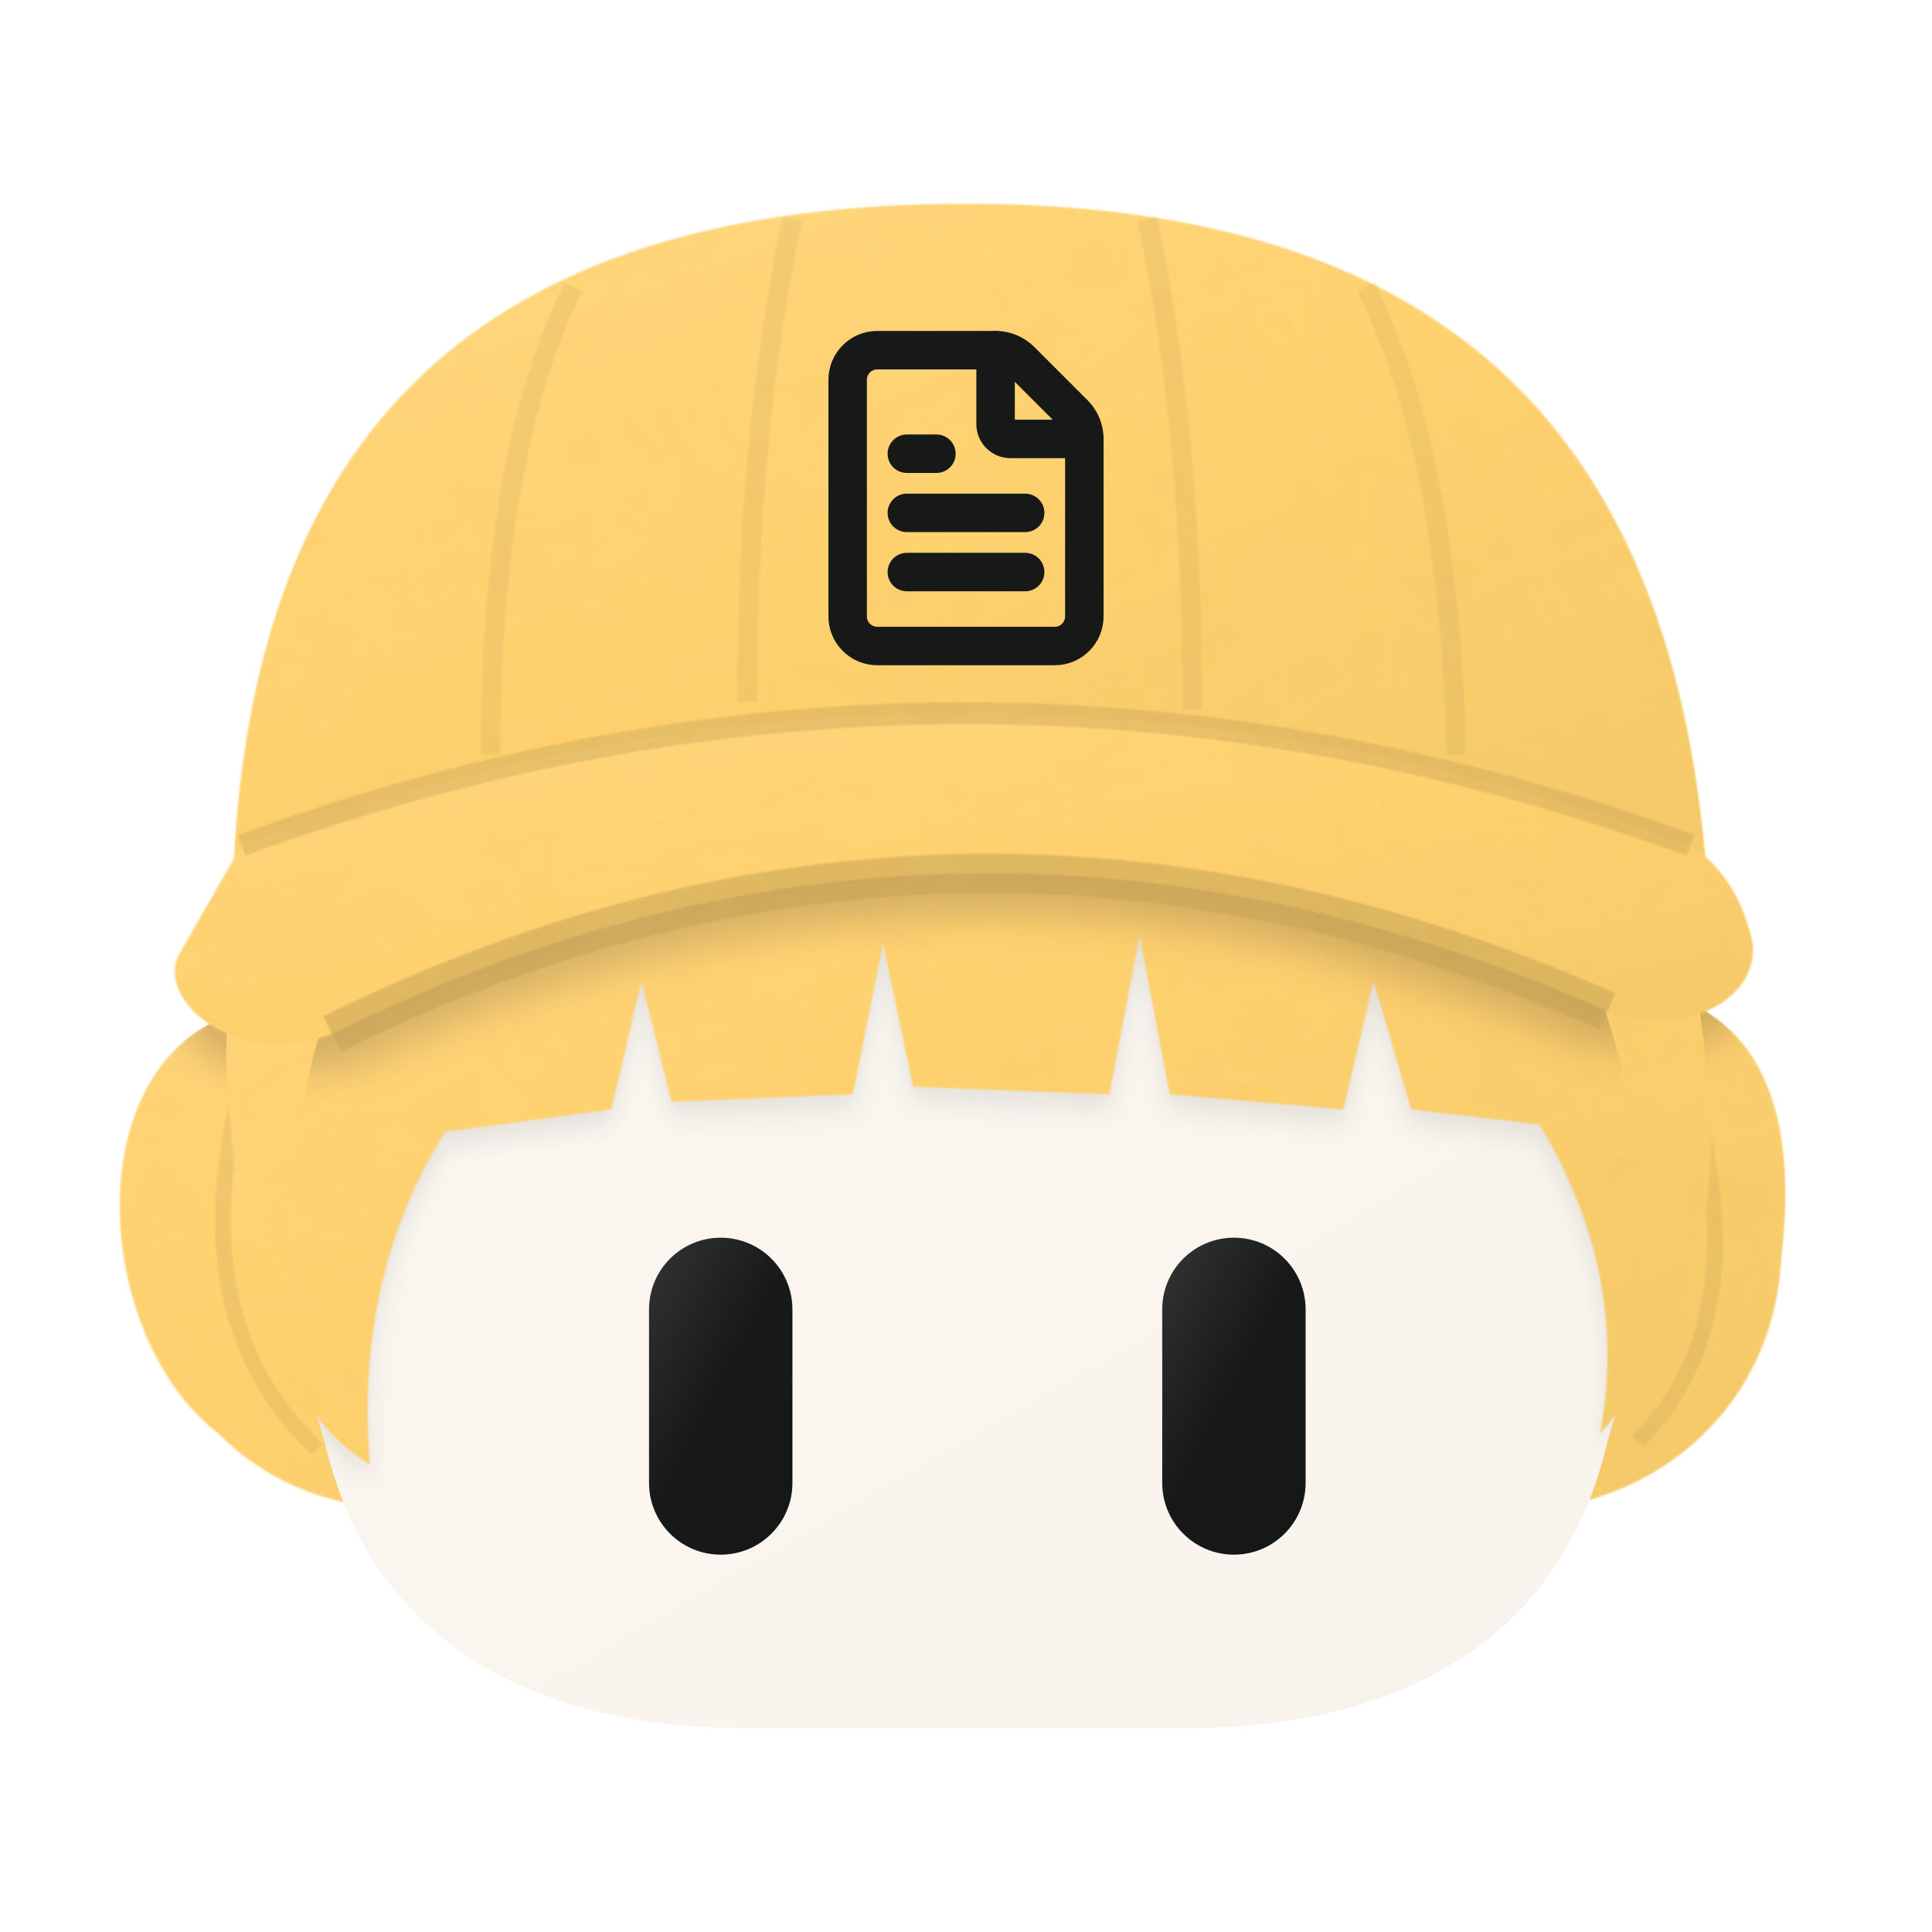
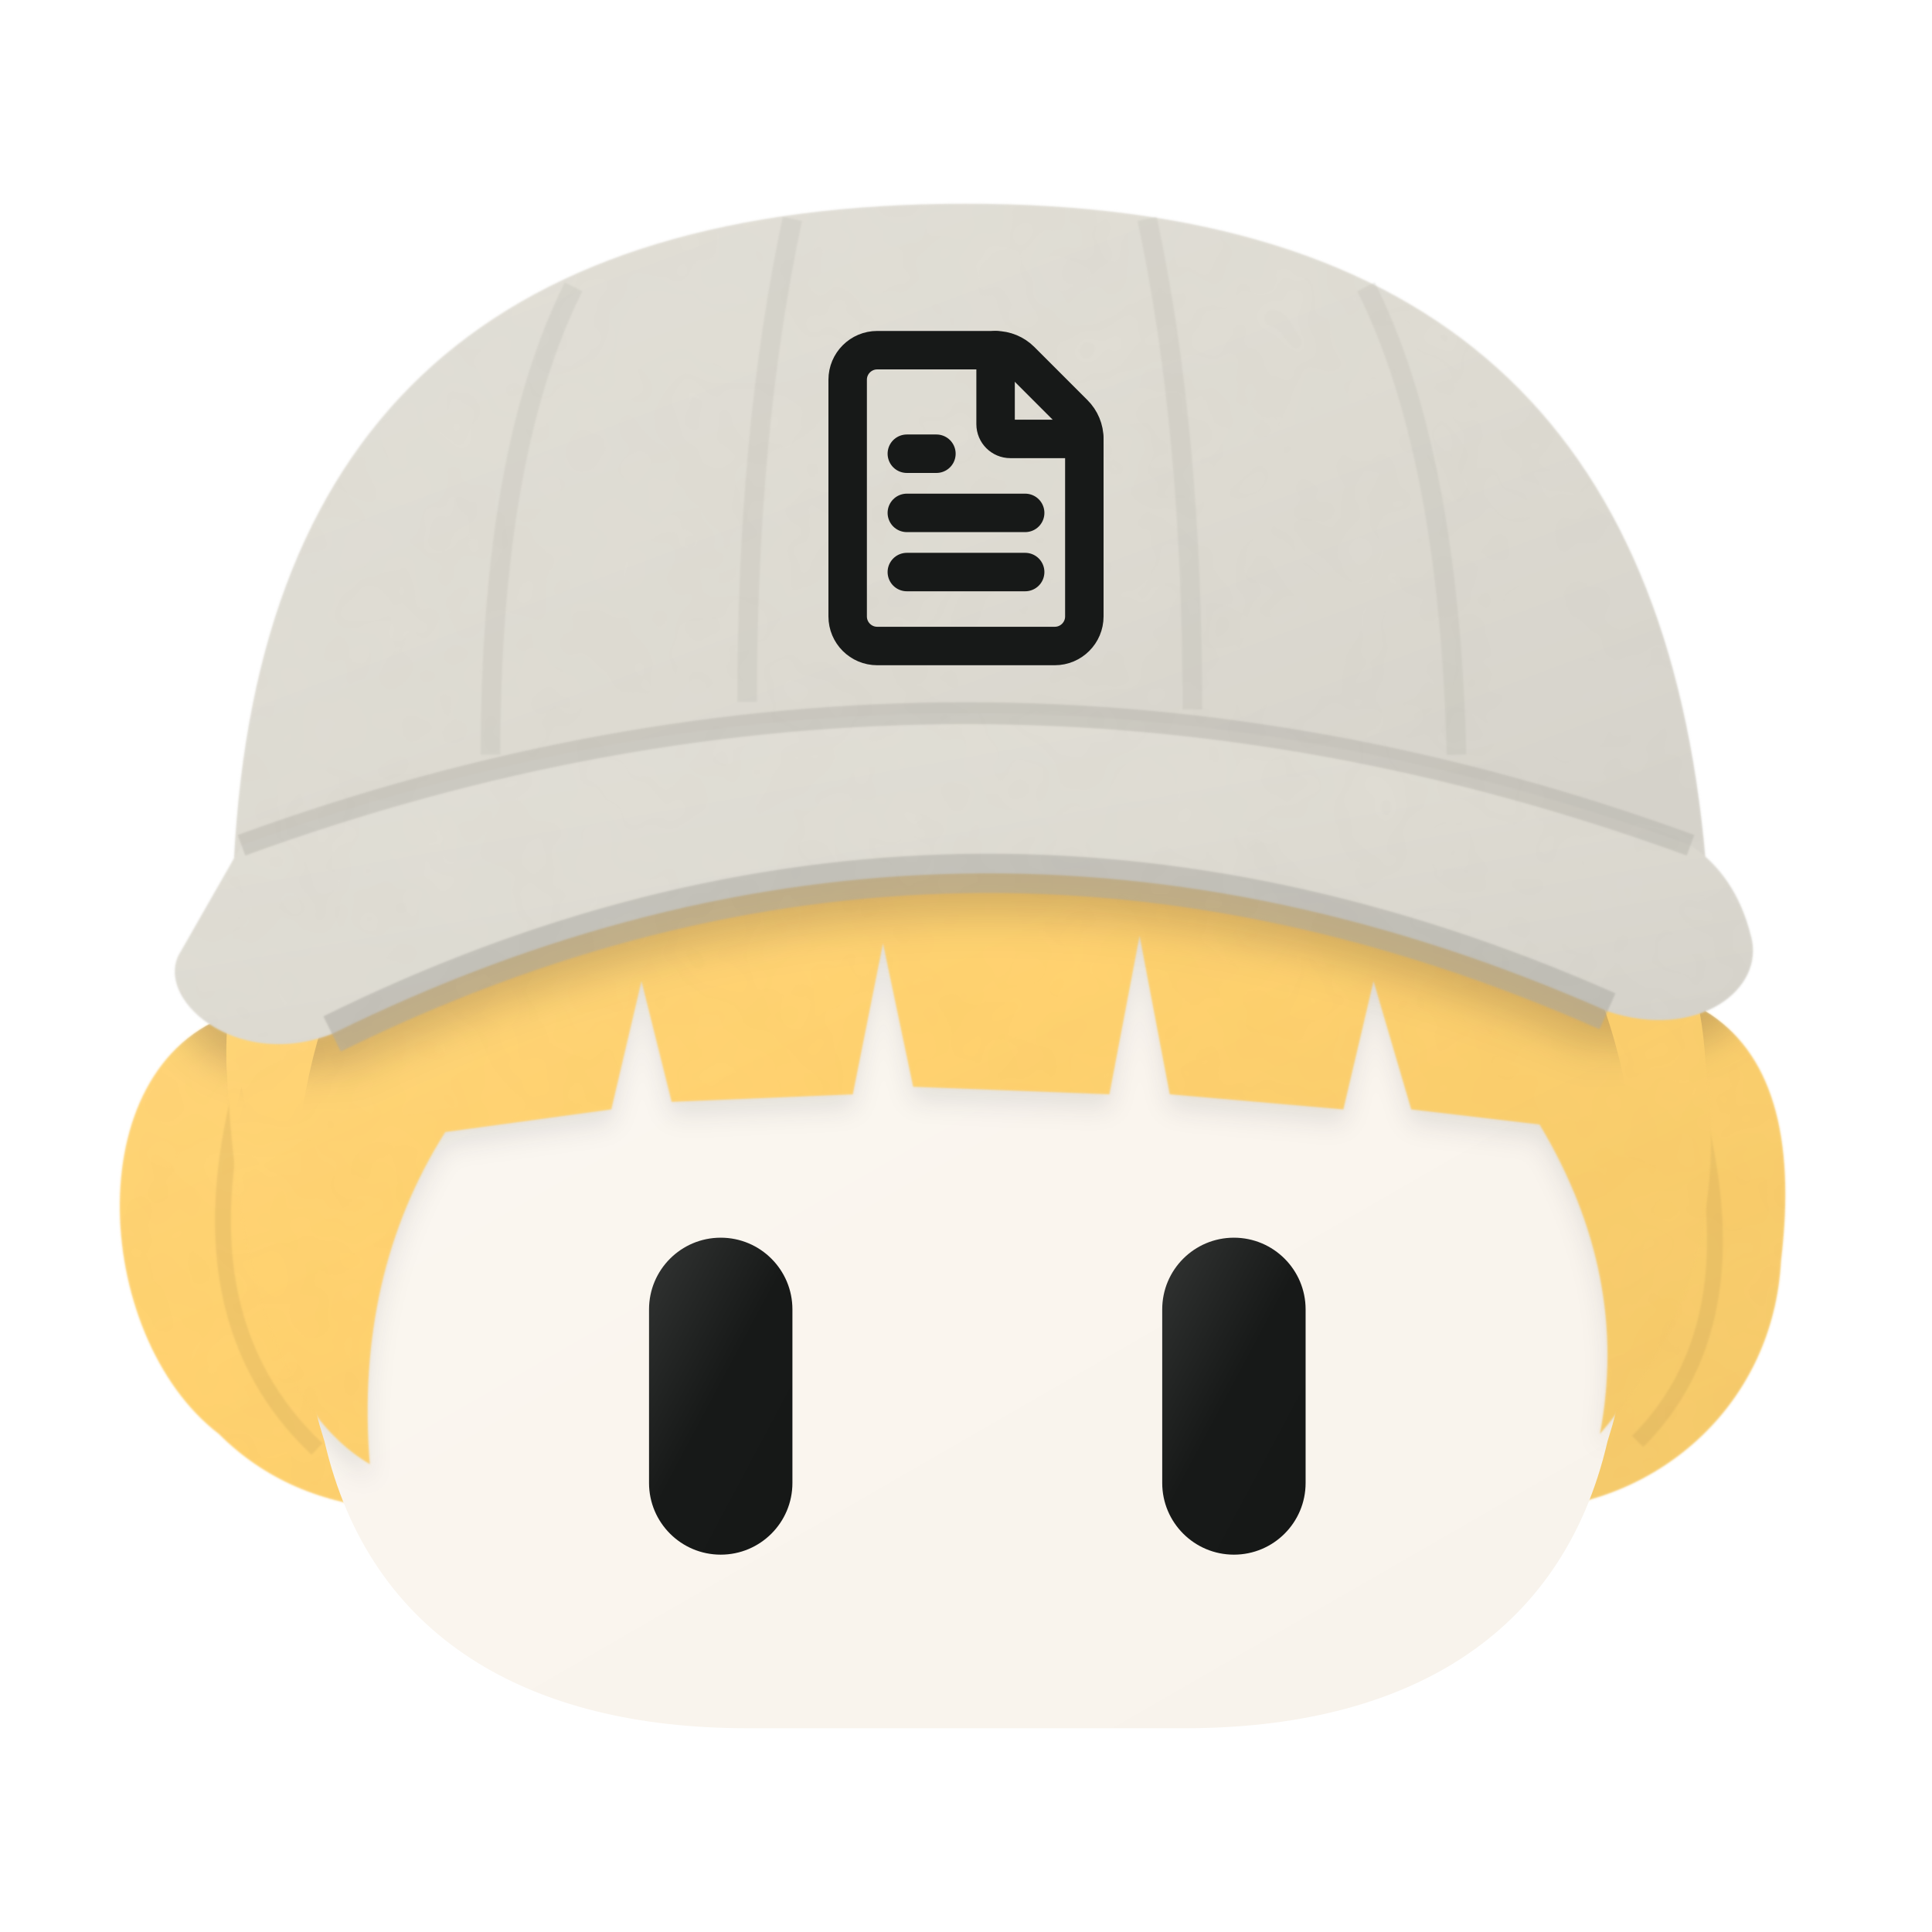
<svg xmlns="http://www.w3.org/2000/svg" viewBox="0 0 256 256" width="256" height="256" role="img">
  <defs>
    <clipPath id="avatar-contact-receiver-fringe-hair-crop-face-round" clipPathUnits="userSpaceOnUse">
      <path d="M48 124C38 140 36 169 43 191C49 217 70 229 99 229H157C186 229 207 217 213 191C220 169 218 140 208 124C185 105 71 105 48 124Z" fill="#000000" />
    </clipPath>
    <filter id="avatar-contact-shadow-fringe-hair-crop-face-round" filterUnits="userSpaceOnUse" x="0" y="0" width="256" height="256" color-interpolation-filters="sRGB">
      <feGaussianBlur in="SourceAlpha" stdDeviation="1.6" />
      <feOffset dy="2" result="contact-alpha" />
      <feFlood flood-color="#201a28" flood-opacity="0.09" />
      <feComposite in2="contact-alpha" operator="in" />
    </filter>
    <clipPath id="avatar-contact-receiver-hat-hat-cap-hair-crop-hair-crop-back-face-round" clipPathUnits="userSpaceOnUse">
      <path d="M48 124C38 140 36 169 43 191C49 217 70 229 99 229H157C186 229 207 217 213 191C220 169 218 140 208 124C185 105 71 105 48 124Z" fill="#000000" />
      <path d="M30 141C29 103 68 83 127 83C184 83 224 102 226 141Q230 169 212 190Q216 169 204 149L187 147L182 130L178 147L155 145L151 124L147 145L121 144L117 125L113 145L89 146L85 130L81 147L59 150Q47 169 49 194Q32 184 30 141Z" fill="#000000" />
      <path d="M32 134C10 140 12 177 29 190Q38 199 52 200H203C220 199 235 186 236 167Q239 142 226 134C216 92 181 84 128 84C75 84 39 94 32 134Z" fill="#000000" />
      <path d="M32 144Q24 175 42 192M224 144Q233 175 217 191" fill="none" stroke="#000000" stroke-width="2.1" stroke-opacity="0.25" />
    </clipPath>
    <filter id="avatar-contact-shadow-hat-hat-cap-hair-crop-hair-crop-back-face-round" filterUnits="userSpaceOnUse" x="0" y="0" width="256" height="256" color-interpolation-filters="sRGB">
      <feGaussianBlur in="SourceAlpha" stdDeviation="2.4" />
      <feOffset dy="4" result="contact-alpha" />
      <feFlood flood-color="#201a28" flood-opacity="0.19" />
      <feComposite in2="contact-alpha" operator="in" />
    </filter>
    <filter id="avatar-soft-material-v1" x="-2%" y="-2%" width="104%" height="104%" color-interpolation-filters="sRGB">
      <feTurbulence type="fractalNoise" baseFrequency="0.08" numOctaves="3" seed="17" result="grain" />
      <feColorMatrix in="grain" type="matrix" values="0.213 0.715 0.072 0 0 0.213 0.715 0.072 0 0 0.213 0.715 0.072 0 0 0 0 0 0.03 0" result="faint-grain" />
      <feComposite in="faint-grain" in2="SourceGraphic" operator="in" result="clipped-grain" />
      <feBlend in="SourceGraphic" in2="clipped-grain" mode="soft-light" result="material" />
      <feGaussianBlur in="material" stdDeviation="0.16" />
    </filter>
    <linearGradient id="avatar-face-faf5ee" x1="0%" y1="0%" x2="85%" y2="100%">
      <stop offset="0%" stop-color="#fbf8f2" />
      <stop offset="52%" stop-color="#faf5ee" />
      <stop offset="100%" stop-color="#f8f3ec" />
    </linearGradient>
    <linearGradient id="avatar-hair-ffd16e" x1="0%" y1="0%" x2="85%" y2="100%">
      <stop offset="0%" stop-color="#ffd77f" />
      <stop offset="52%" stop-color="#ffd16e" />
      <stop offset="100%" stop-color="#f6ca6a" />
    </linearGradient>
-     <linearGradient id="avatar-hat-ffd16e" x1="0%" y1="0%" x2="85%" y2="100%">
-       <stop offset="0%" stop-color="#ffd77f" />
-       <stop offset="52%" stop-color="#ffd16e" />
-       <stop offset="100%" stop-color="#f6ca6a" />
+     <linearGradient id="avatar-hat-dedbd2" x1="0%" y1="0%" x2="85%" y2="100%">
+       <stop offset="0%" stop-color="#e2dfd7" />
+       <stop offset="52%" stop-color="#dedbd2" />
+       <stop offset="100%" stop-color="#d6d3cb" />
    </linearGradient>
    <linearGradient id="avatar-eyes-171918" x1="0%" y1="0%" x2="85%" y2="100%">
      <stop offset="0%" stop-color="#333534" />
      <stop offset="52%" stop-color="#171918" />
      <stop offset="100%" stop-color="#161817" />
    </linearGradient>
    <linearGradient id="avatar-badge-ffffff" x1="0%" y1="0%" x2="85%" y2="100%">
      <stop offset="0%" stop-color="#ffffff" />
      <stop offset="52%" stop-color="#ffffff" />
      <stop offset="100%" stop-color="#f6f6f6" />
    </linearGradient>
  </defs>
  <g color="#c7a356" filter="url(#avatar-soft-material-v1)">
    <path d="M32 134C10 140 12 177 29 190Q38 199 52 200H203C220 199 235 186 236 167Q239 142 226 134C216 92 181 84 128 84C75 84 39 94 32 134Z" fill="url(#avatar-hair-ffd16e)" />
    <path d="M32 144Q24 175 42 192M224 144Q233 175 217 191" fill="none" stroke="#c7a356" stroke-width="2.1" stroke-opacity="0.25" />
  </g>
  <g color="url(#avatar-face-faf5ee)">
    <path d="M48 124C38 140 36 169 43 191C49 217 70 229 99 229H157C186 229 207 217 213 191C220 169 218 140 208 124C185 105 71 105 48 124Z" fill="url(#avatar-face-faf5ee)" />
  </g>
  <g data-layer="contact-shadow-fringe-hair-crop-face-round" clip-path="url(#avatar-contact-receiver-fringe-hair-crop-face-round)">
    <g filter="url(#avatar-contact-shadow-fringe-hair-crop-face-round)">
      <g color="#000000">
        <path d="M30 141C29 103 68 83 127 83C184 83 224 102 226 141Q230 169 212 190Q216 169 204 149L187 147L182 130L178 147L155 145L151 124L147 145L121 144L117 125L113 145L89 146L85 130L81 147L59 150Q47 169 49 194Q32 184 30 141Z" fill="#000000" />
      </g>
    </g>
  </g>
  <g color="#c7a356" filter="url(#avatar-soft-material-v1)">
    <path d="M30 141C29 103 68 83 127 83C184 83 224 102 226 141Q230 169 212 190Q216 169 204 149L187 147L182 130L178 147L155 145L151 124L147 145L121 144L117 125L113 145L89 146L85 130L81 147L59 150Q47 169 49 194Q32 184 30 141Z" fill="url(#avatar-hair-ffd16e)" />
  </g>
  <g data-layer="contact-shadow-hat-hat-cap-hair-crop-hair-crop-back-face-round" clip-path="url(#avatar-contact-receiver-hat-hat-cap-hair-crop-hair-crop-back-face-round)">
    <g filter="url(#avatar-contact-shadow-hat-hat-cap-hair-crop-hair-crop-back-face-round)">
      <g color="#000000">
        <path d="M31 114C34 55 66 27 128 27C190 27 221 56 226 114Q128 86 31 114Z" fill="#000000" />
        <path d="M76 38Q65 60 65 100M105 29Q99 57 99 93M152 29Q158 57 158 94M181 38Q192 60 193 100" fill="none" stroke="#000000" stroke-width="2.6" stroke-opacity="0.21" />
        <path d="M32 112Q128 77 224 112Q230 116 232 124C234 131 225 138 213 134Q127 96 44 137C31 142 20 132 24 126Z" fill="#000000" />
        <path d="M44 137Q127 96 213 134" fill="none" stroke="#000000" stroke-width="5.2" stroke-opacity="0.55" />
        <path d="M32 112Q128 77 224 112" fill="none" stroke="#000000" stroke-width="2.9" stroke-opacity="0.4" />
      </g>
    </g>
  </g>
-   <g color="#c7a356" filter="url(#avatar-soft-material-v1)">
-     <path d="M31 114C34 55 66 27 128 27C190 27 221 56 226 114Q128 86 31 114Z" fill="url(#avatar-hat-ffd16e)" />
-     <path d="M76 38Q65 60 65 100M105 29Q99 57 99 93M152 29Q158 57 158 94M181 38Q192 60 193 100" fill="none" stroke="#c7a356" stroke-width="2.6" stroke-opacity="0.21" />
-     <path d="M32 112Q128 77 224 112Q230 116 232 124C234 131 225 138 213 134Q127 96 44 137C31 142 20 132 24 126Z" fill="url(#avatar-hat-ffd16e)" />
-     <path d="M44 137Q127 96 213 134" fill="none" stroke="#c7a356" stroke-width="5.2" stroke-opacity="0.55" />
-     <path d="M32 112Q128 77 224 112" fill="none" stroke="#c7a356" stroke-width="2.9" stroke-opacity="0.4" />
+   <g color="#adaba4" filter="url(#avatar-soft-material-v1)">
+     <path d="M31 114C34 55 66 27 128 27C190 27 221 56 226 114Q128 86 31 114Z" fill="url(#avatar-hat-dedbd2)" />
+     <path d="M76 38Q65 60 65 100M105 29Q99 57 99 93M152 29Q158 57 158 94M181 38Q192 60 193 100" fill="none" stroke="#adaba4" stroke-width="2.6" stroke-opacity="0.21" />
+     <path d="M32 112Q128 77 224 112Q230 116 232 124C234 131 225 138 213 134Q127 96 44 137C31 142 20 132 24 126Z" fill="url(#avatar-hat-dedbd2)" />
+     <path d="M44 137Q127 96 213 134" fill="none" stroke="#adaba4" stroke-width="5.2" stroke-opacity="0.55" />
+     <path d="M32 112Q128 77 224 112" fill="none" stroke="#adaba4" stroke-width="2.9" stroke-opacity="0.4" />
  </g>
  <g data-layer="hat-badge" transform="translate(128 66) rotate(0) scale(0.84) translate(-128 -64)">
    <g transform="translate(128 64) scale(0.21875) translate(-128 -128)">
      <g color="#171918">
        <path d="M6 22a2 2 0 0 1-2-2V4a2 2 0 0 1 2-2h8a2.4 2.4 0 0 1 1.704.706l3.588 3.588A2.4 2.4 0 0 1 20 8v12a2 2 0 0 1-2 2z" fill="none" stroke="#171918" stroke-width="2.6" stroke-linecap="round" stroke-linejoin="round" transform="scale(10.66667)" />
        <path d="M14 2v5a1 1 0 0 0 1 1h5" fill="none" stroke="#171918" stroke-width="2.6" stroke-linecap="round" stroke-linejoin="round" transform="scale(10.66667)" />
        <path d="M10 9H8" fill="none" stroke="#171918" stroke-width="2.6" stroke-linecap="round" stroke-linejoin="round" transform="scale(10.66667)" />
        <path d="M16 13H8" fill="none" stroke="#171918" stroke-width="2.6" stroke-linecap="round" stroke-linejoin="round" transform="scale(10.66667)" />
        <path d="M16 17H8" fill="none" stroke="#171918" stroke-width="2.6" stroke-linecap="round" stroke-linejoin="round" transform="scale(10.66667)" />
      </g>
    </g>
  </g>
  <g data-layer="state" data-state="idle">
    <rect x="86" y="164" width="19" height="42" rx="9.5" fill="url(#avatar-eyes-171918)" />
    <rect x="154" y="164" width="19" height="42" rx="9.5" fill="url(#avatar-eyes-171918)" />
  </g>
</svg>
